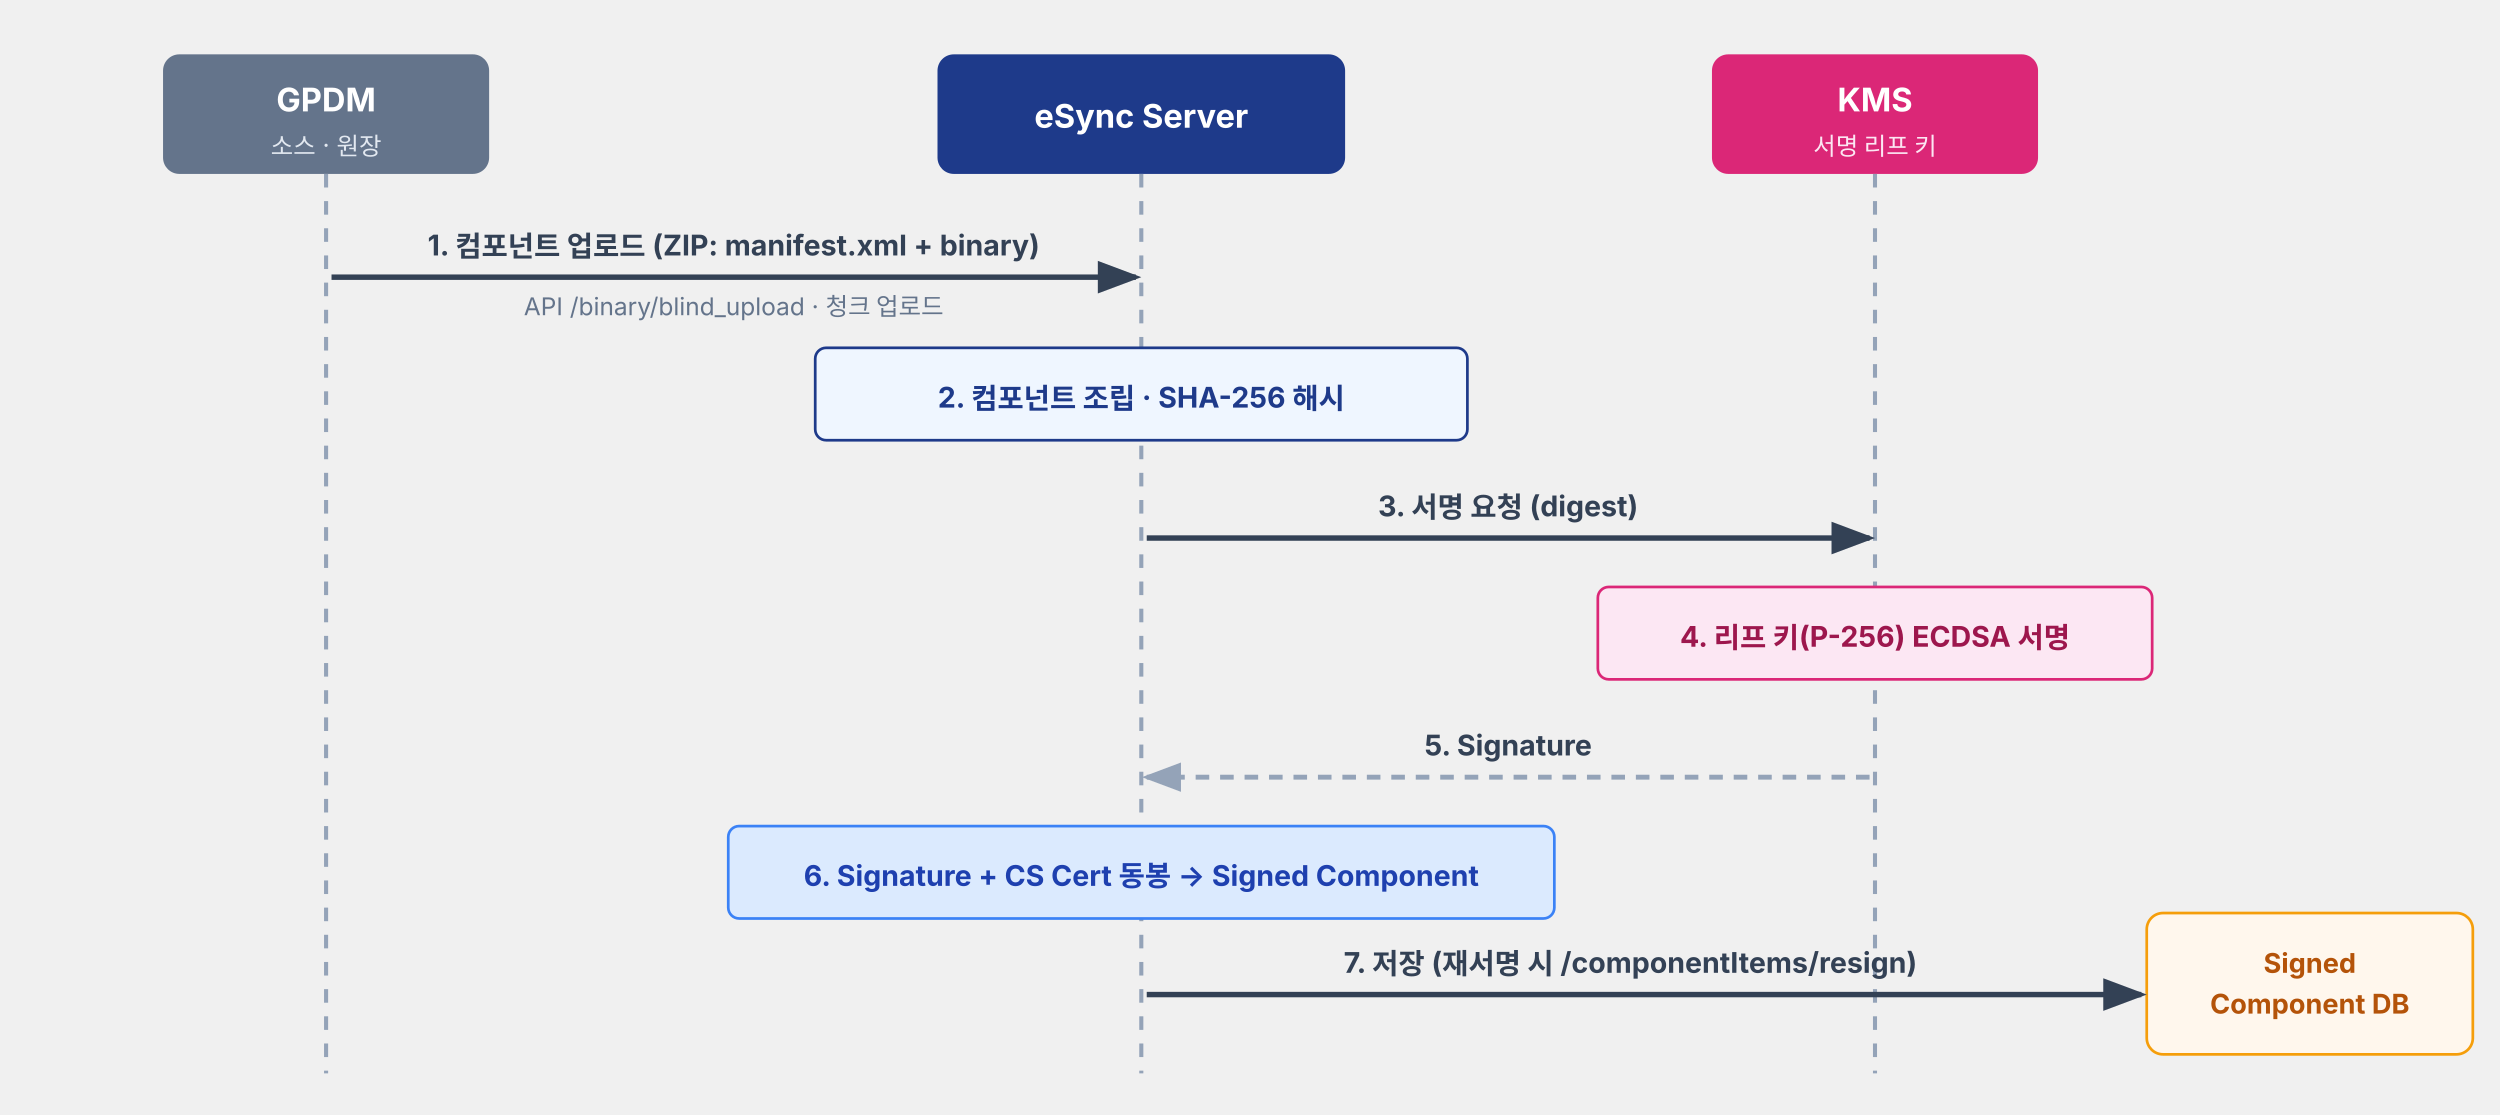
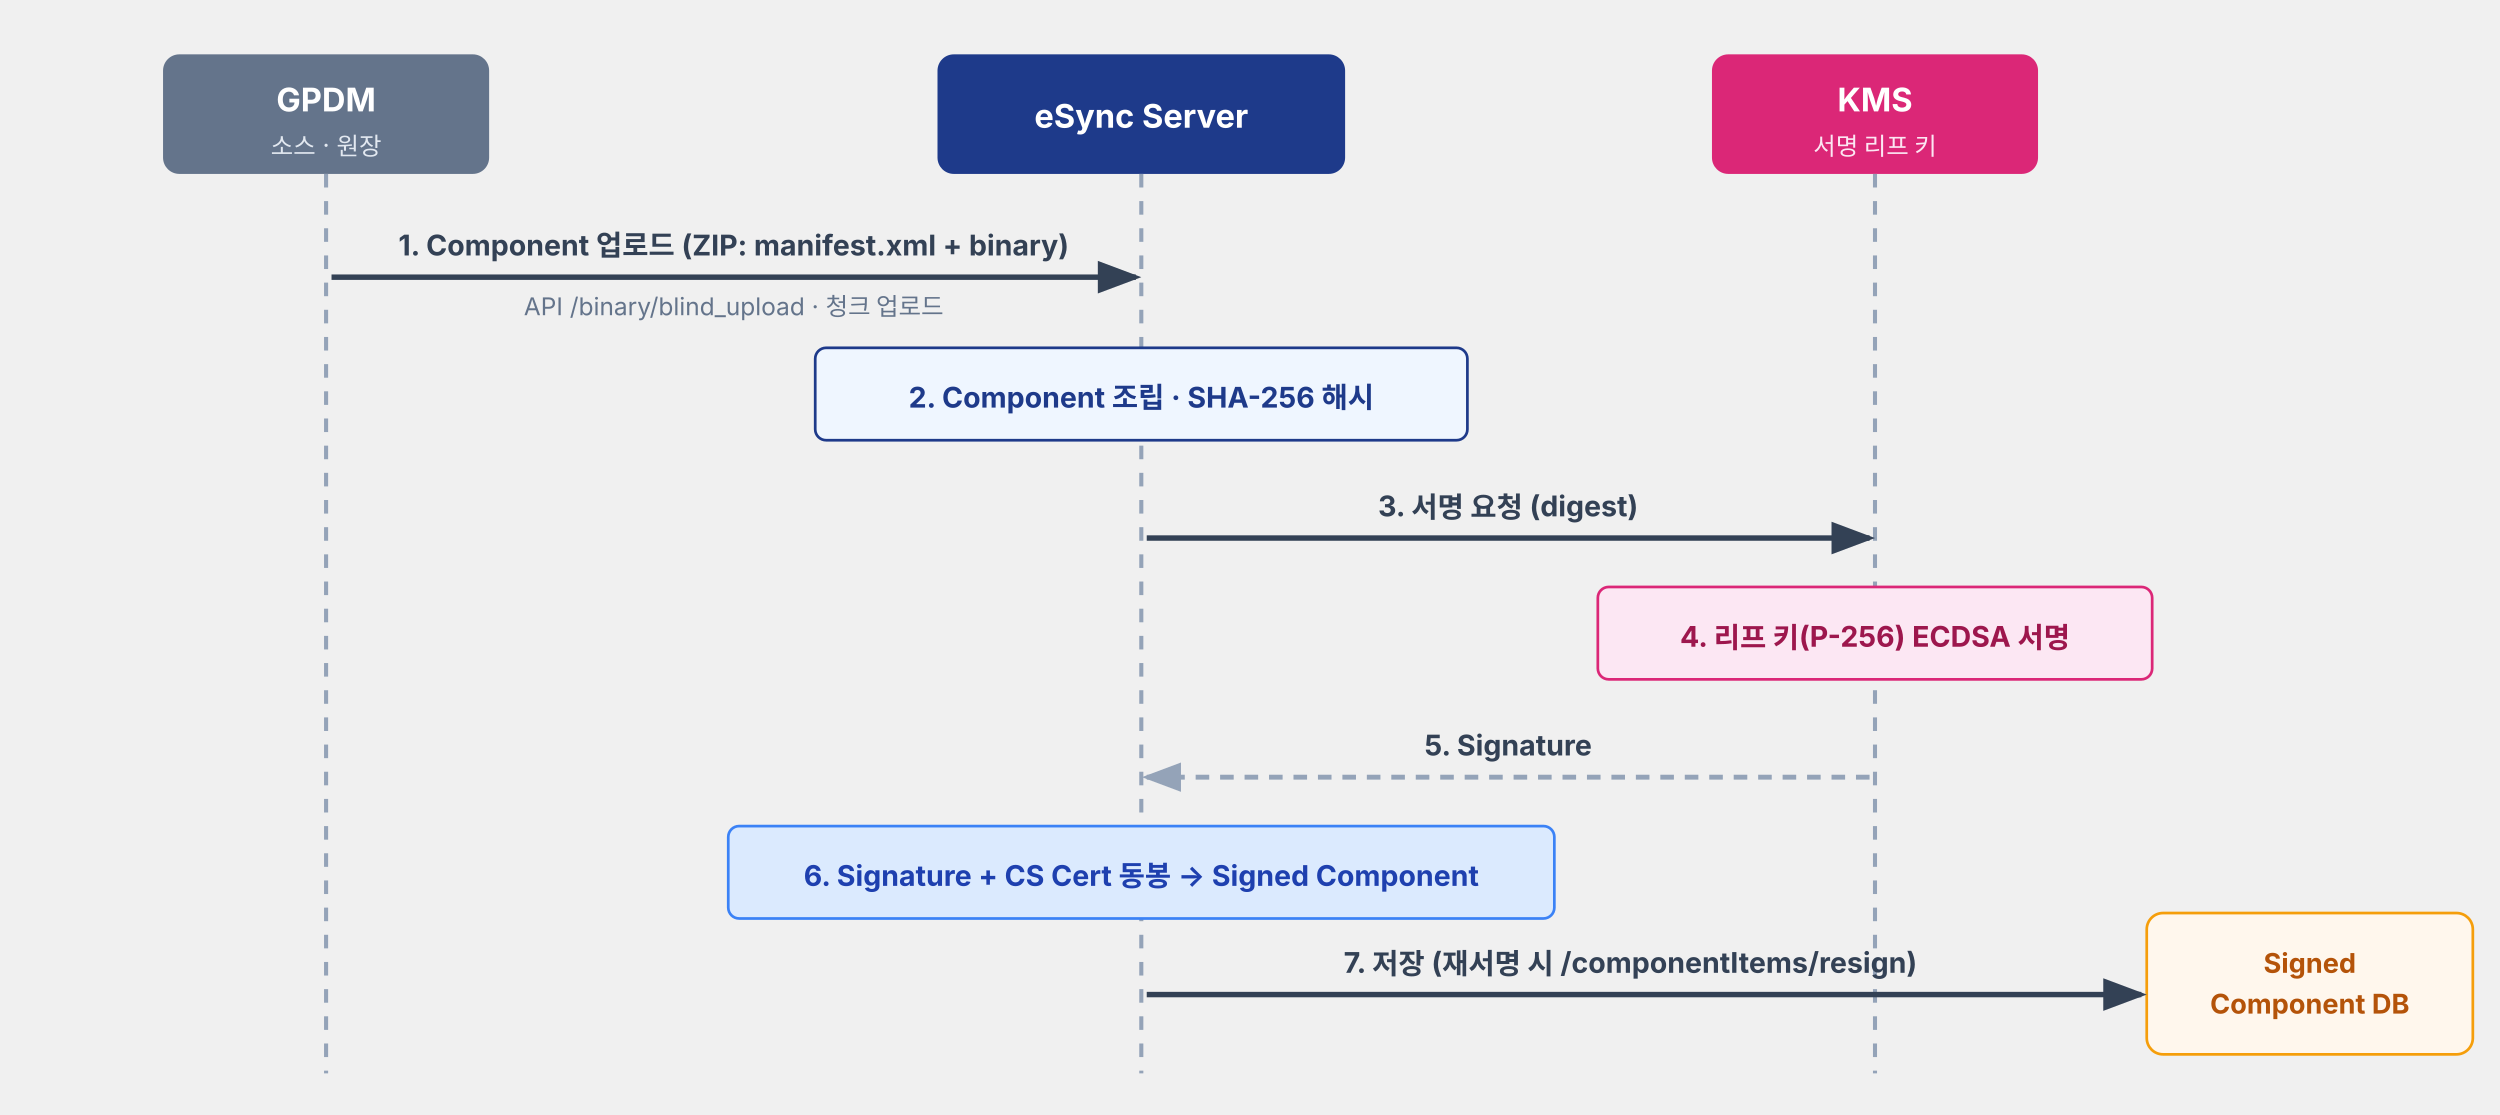
<svg xmlns="http://www.w3.org/2000/svg" viewBox="0 0 920 410" width="920" height="410" font-family="Inter, sans-serif">
  <rect x="60" y="20" width="120" height="44" rx="6" fill="#64748b" />
  <text x="120" y="41" fill="#ffffff" font-size="12" font-weight="bold" text-anchor="middle">GPDM</text>
  <text x="120" y="57" fill="#e2e8f0" font-size="9" text-anchor="middle">소스 · 원장</text>
  <rect x="345" y="20" width="150" height="44" rx="6" fill="#1e3a8a" />
  <text x="420" y="47" fill="#ffffff" font-size="12" font-weight="bold" text-anchor="middle">eSync Server</text>
  <rect x="630" y="20" width="120" height="44" rx="6" fill="#db2777" />
  <text x="690" y="41" fill="#ffffff" font-size="12" font-weight="bold" text-anchor="middle">KMS</text>
  <text x="690" y="57" fill="#fce7f3" font-size="9" text-anchor="middle">서명 리프 키</text>
  <line x1="120" y1="64" x2="120" y2="395" stroke="#94a3b8" stroke-dasharray="5,5" stroke-width="1.5" />
  <line x1="420" y1="64" x2="420" y2="395" stroke="#94a3b8" stroke-dasharray="5,5" stroke-width="1.5" />
  <line x1="690" y1="64" x2="690" y2="395" stroke="#94a3b8" stroke-dasharray="5,5" stroke-width="1.5" />
-   <text x="270" y="94" fill="#334155" font-size="10.5" font-weight="bold" text-anchor="middle">1. 컴포넌트 업로드 (ZIP: manifest.xml + binary)</text>
+   <text x="270" y="94" fill="#334155" font-size="10.5" font-weight="bold" text-anchor="middle">1. Component 업로드 (ZIP: manifest.xml + binary)</text>
  <path d="M 122 102 L 418 102" stroke="#334155" stroke-width="2" marker-end="url(#s-ar)" />
  <text x="270" y="116" fill="#64748b" font-size="9" text-anchor="middle">API /binary/blind_upload · 청크 업로드</text>
  <rect x="300" y="128" width="240" height="34" rx="4" fill="#eff6ff" stroke="#1e3a8a" />
-   <text x="420" y="150" fill="#1e3a8a" font-size="10.5" font-weight="bold" text-anchor="middle">2. 컴포넌트 조립 · SHA-256 해시</text>
+   <text x="420" y="150" fill="#1e3a8a" font-size="10.5" font-weight="bold" text-anchor="middle">2. Component 조립 · SHA-256 해시</text>
  <text x="555" y="190" fill="#334155" font-size="10.5" font-weight="bold" text-anchor="middle">3. 서명 요청 (digest)</text>
  <path d="M 422 198 L 688 198" stroke="#334155" stroke-width="2" marker-end="url(#s-ar)" />
  <rect x="588" y="216" width="204" height="34" rx="4" fill="#fce7f3" stroke="#db2777" />
  <text x="690" y="238" fill="#9d174d" font-size="10.5" font-weight="bold" text-anchor="middle">4. 리프 키(P-256) ECDSA 서명</text>
  <text x="555" y="278" fill="#334155" font-size="10.5" font-weight="bold" text-anchor="middle">5. Signature</text>
  <path d="M 688 286 L 422 286" stroke="#94a3b8" stroke-width="1.8" stroke-dasharray="5,4" marker-end="url(#s-ar-gray)" />
  <rect x="268" y="304" width="304" height="34" rx="4" fill="#dbeafe" stroke="#3b82f6" />
  <text x="420" y="326" fill="#1e40af" font-size="10.5" font-weight="bold" text-anchor="middle">6. Signature + CS Cert 동봉 → Signed Component</text>
  <rect x="790" y="336" width="120" height="52" rx="6" fill="#fff7ed" stroke="#f59e0b" />
  <text x="850" y="358" fill="#b45309" font-size="10" font-weight="bold" text-anchor="middle">Signed</text>
  <text x="850" y="373" fill="#b45309" font-size="10" font-weight="bold" text-anchor="middle">Component DB</text>
  <text x="600" y="358" fill="#334155" font-size="10.5" font-weight="bold" text-anchor="middle">7. 저장 (재서명 시 /componentItems/resign)</text>
  <path d="M 422 366 L 788 366" stroke="#334155" stroke-width="2" marker-end="url(#s-ar)" />
  <defs>
    <marker id="s-ar" markerWidth="8" markerHeight="8" refX="7" refY="3" orient="auto" markerUnits="strokeWidth">
      <path d="M0,0 L0,6 L8,3 z" fill="#334155" />
    </marker>
    <marker id="s-ar-gray" markerWidth="8" markerHeight="8" refX="7" refY="3" orient="auto" markerUnits="strokeWidth">
      <path d="M0,0 L0,6 L8,3 z" fill="#94a3b8" />
    </marker>
  </defs>
</svg>
